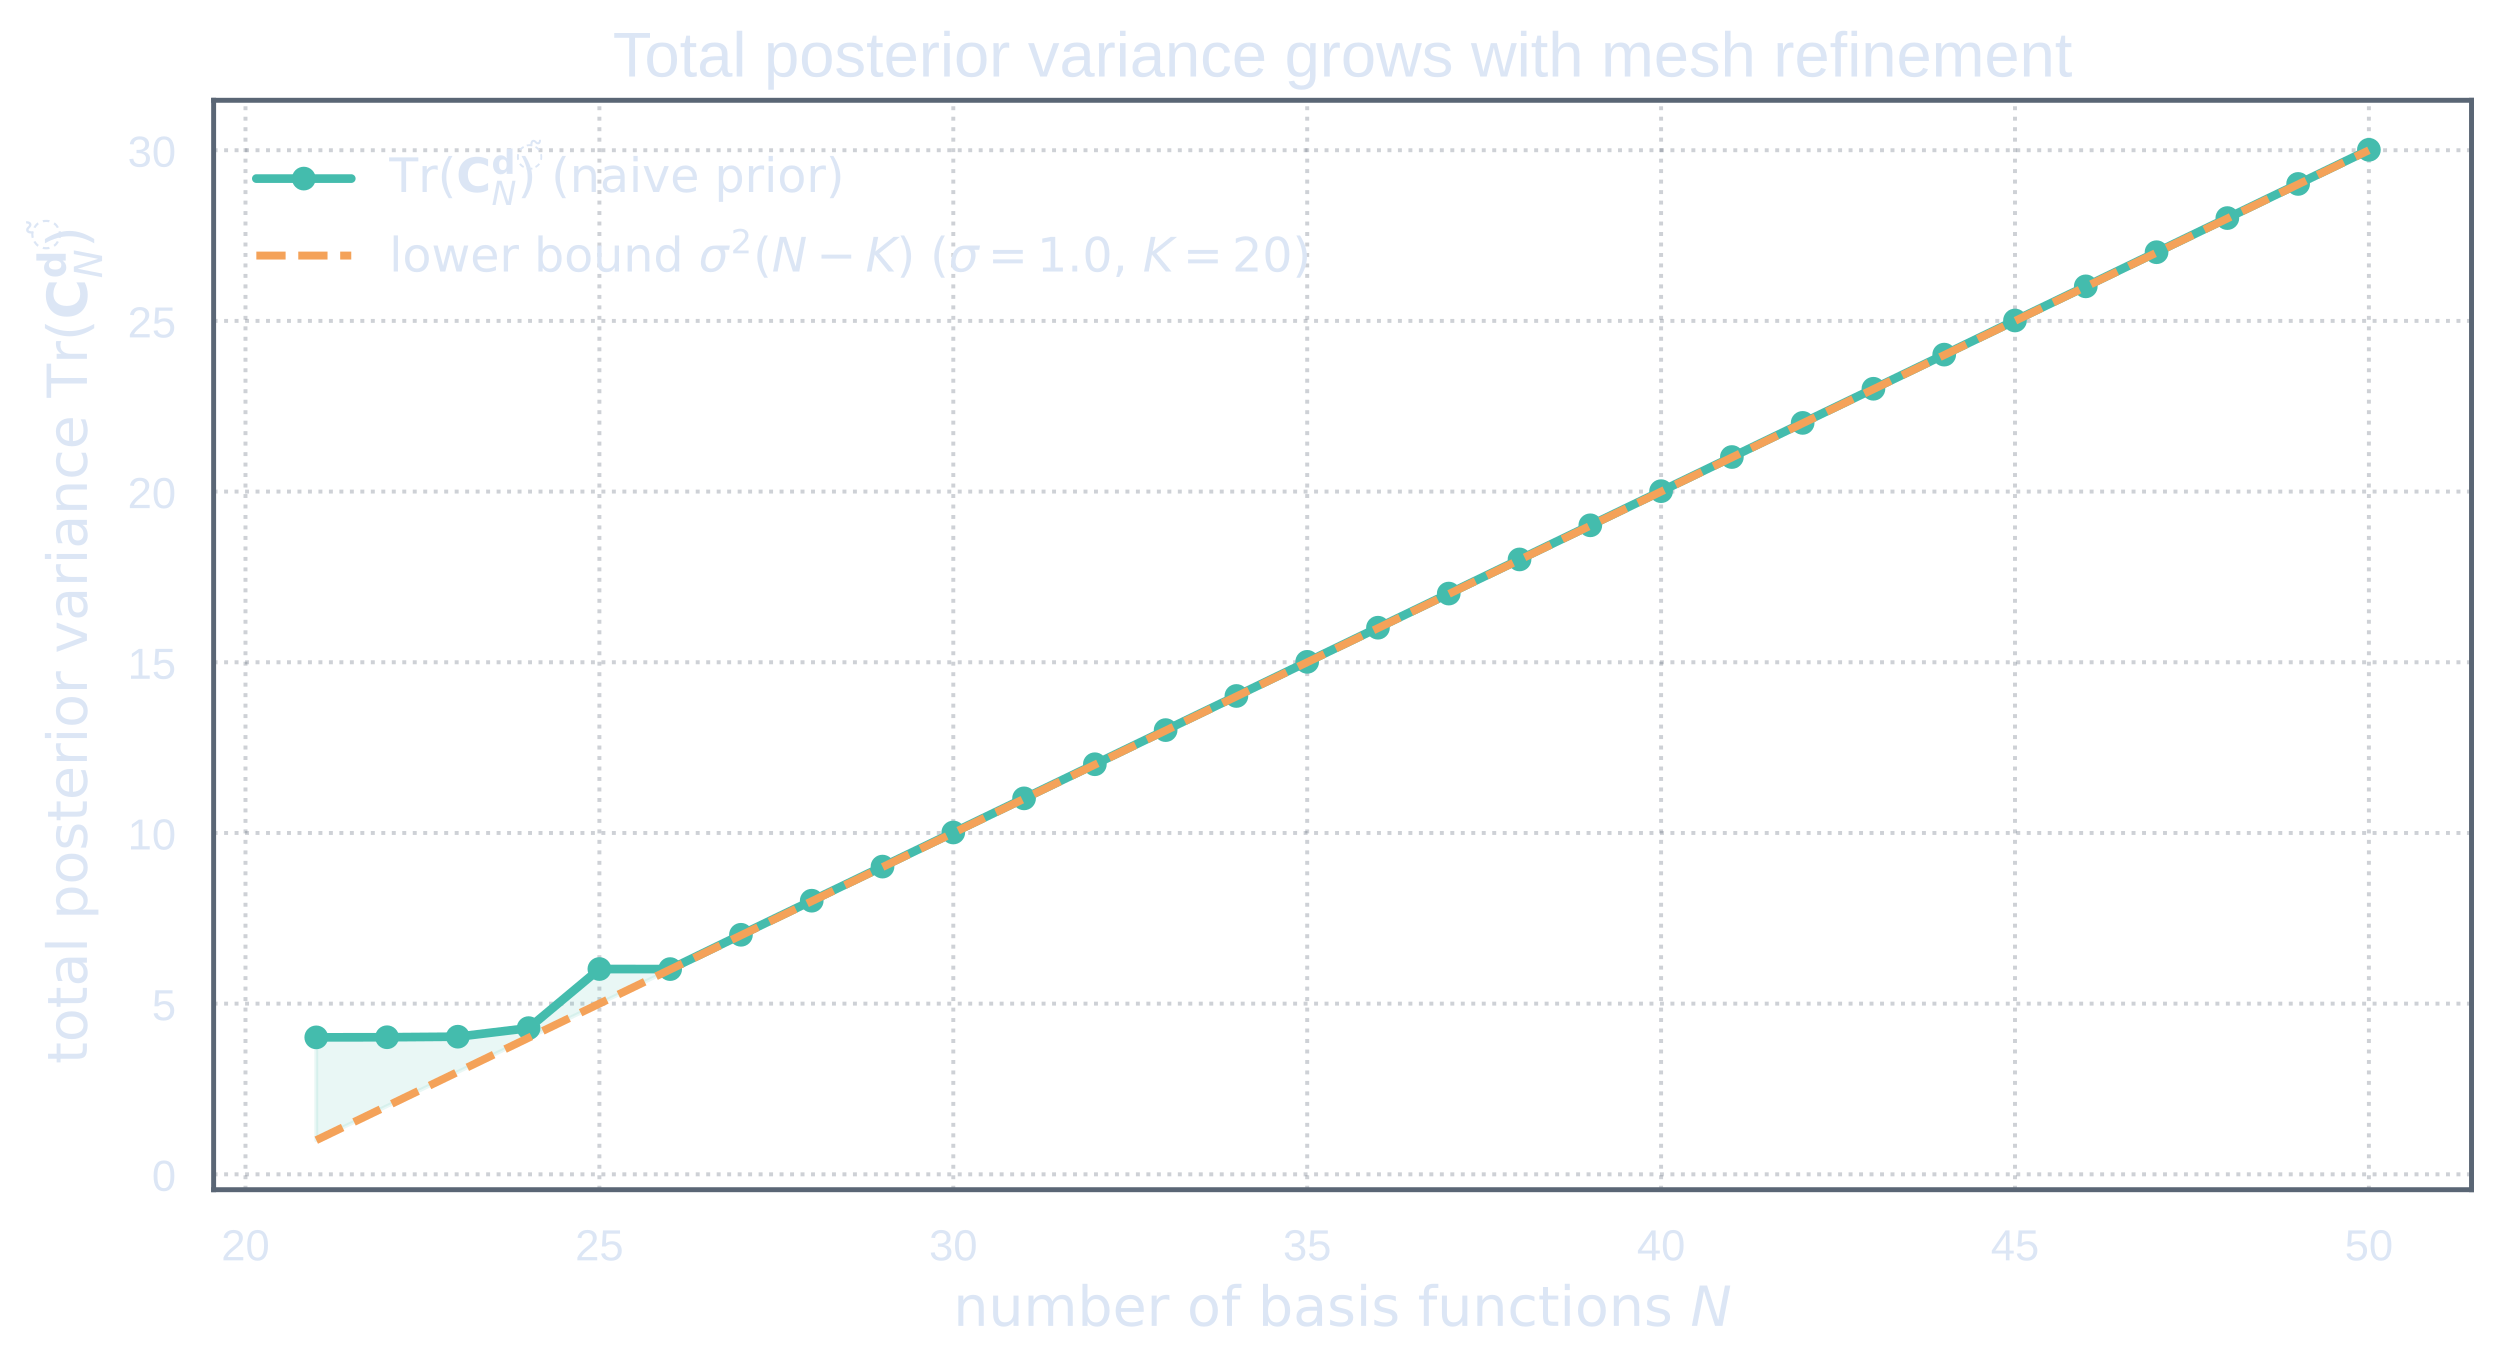
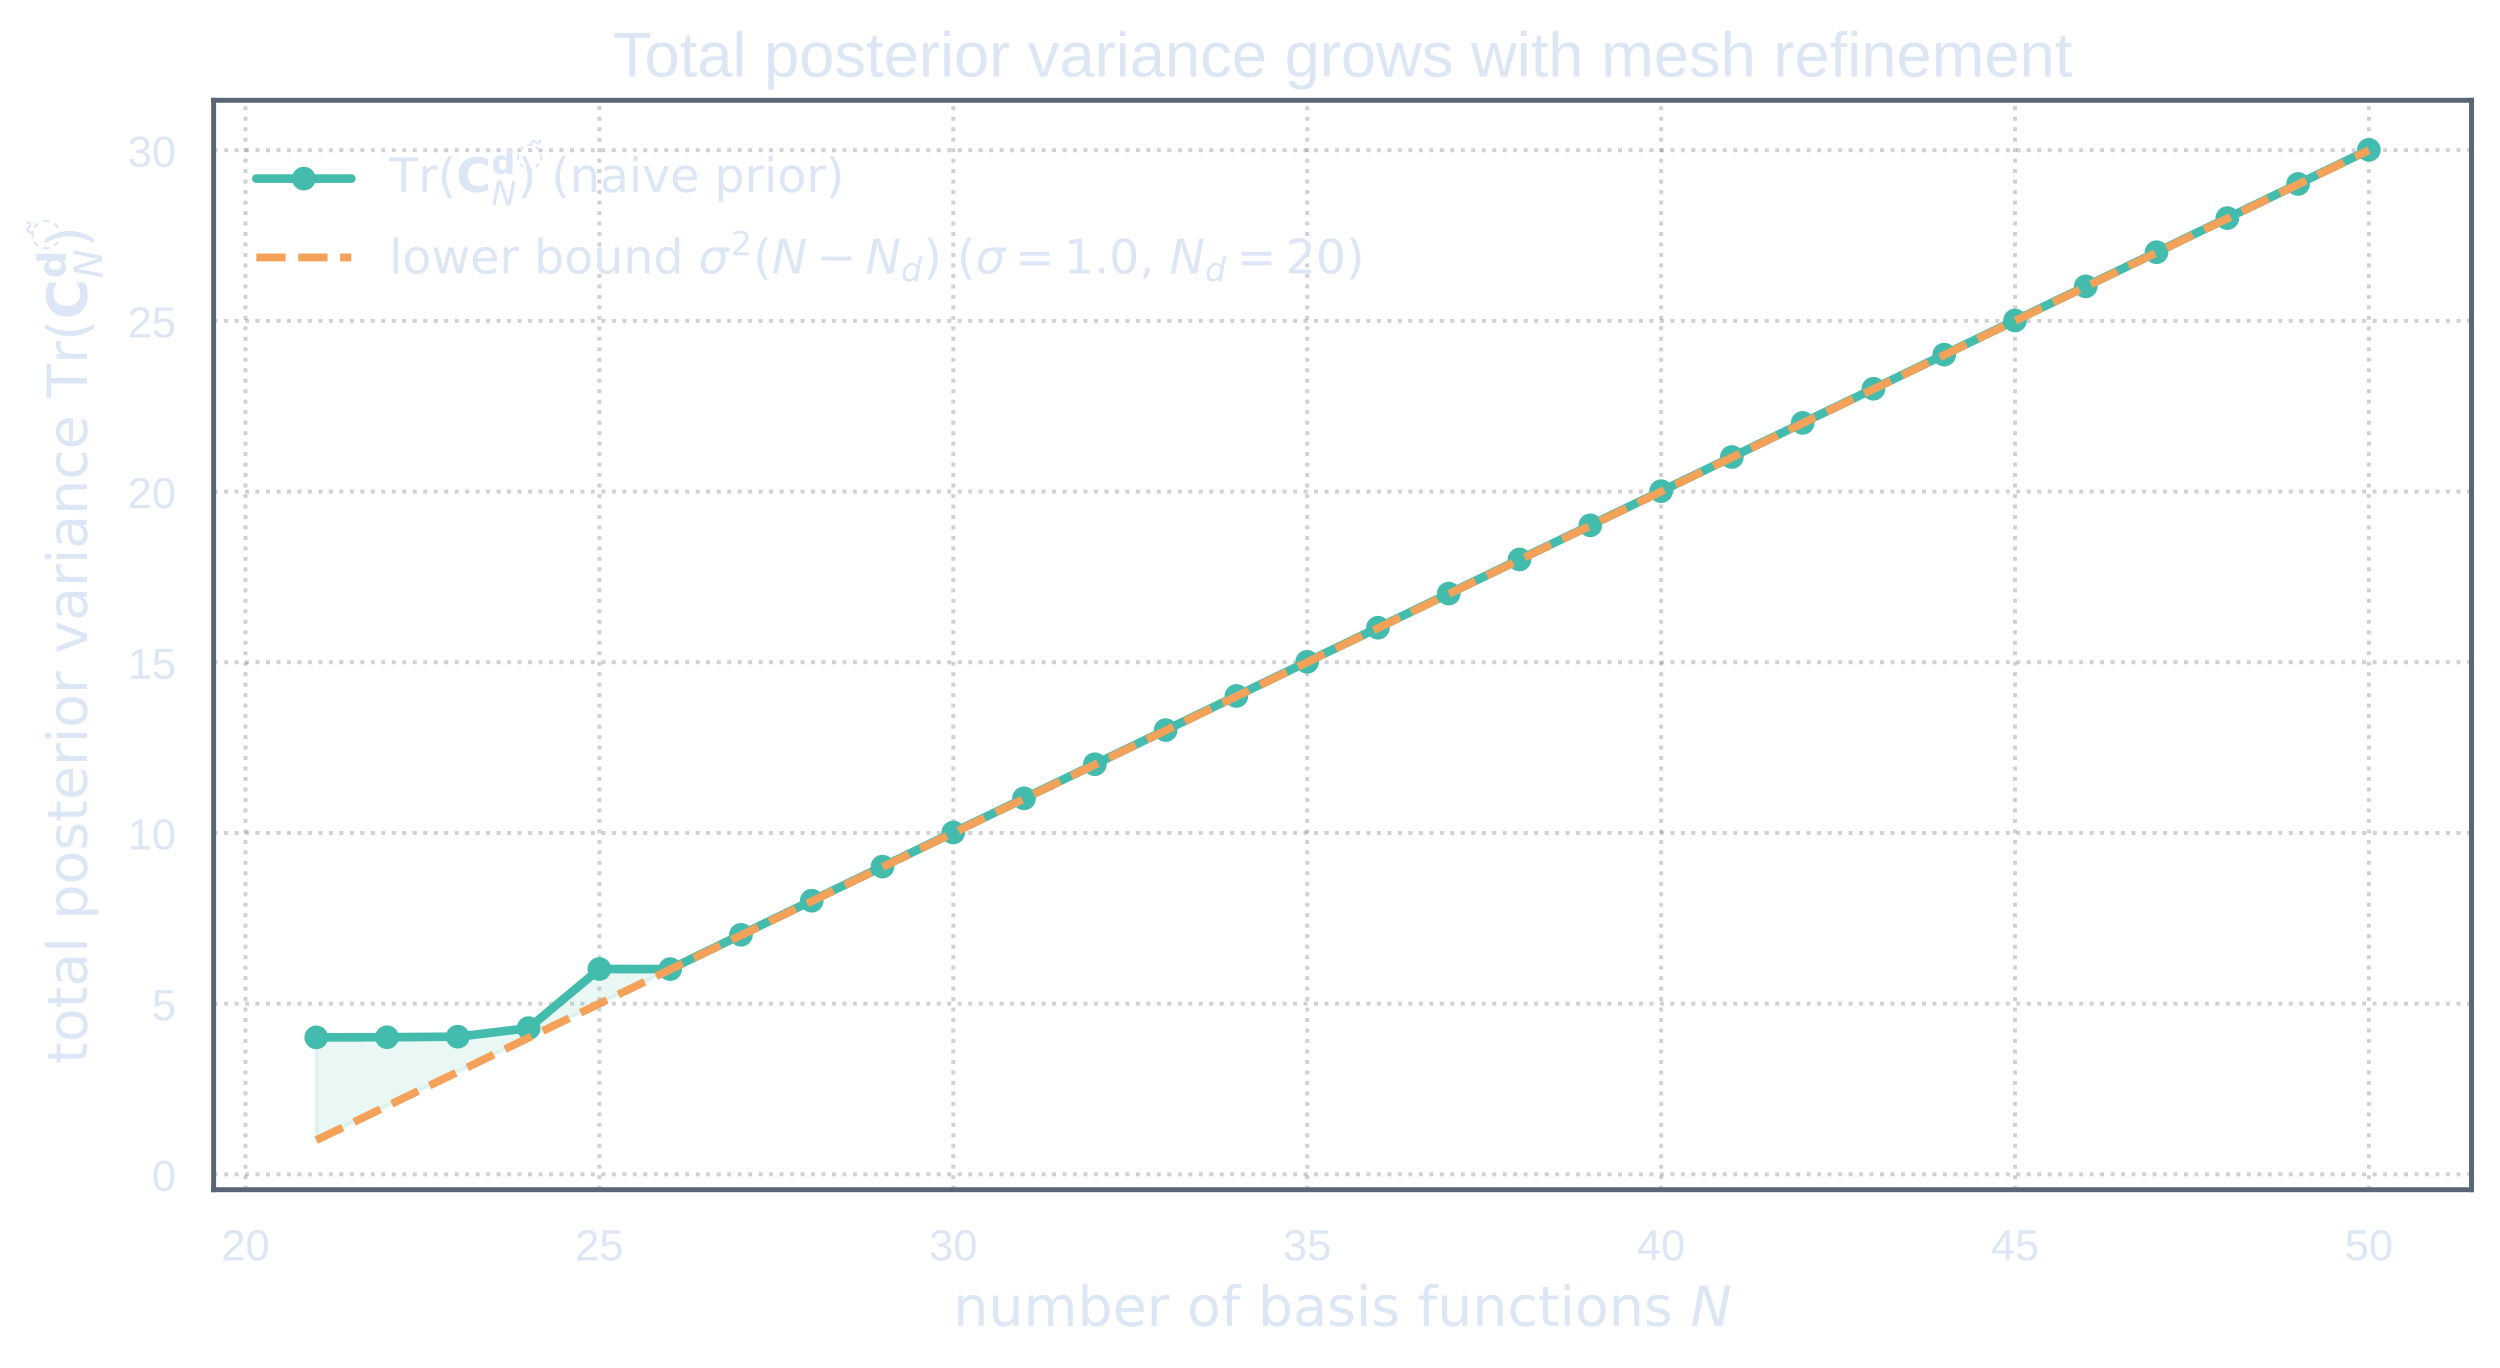
<svg xmlns="http://www.w3.org/2000/svg" xmlns:xlink="http://www.w3.org/1999/xlink" width="632.126pt" height="345.713pt" viewBox="0 0 632.126 345.713" version="1.1">
  <defs>
    <style type="text/css">*{stroke-linejoin: round; stroke-linecap: butt}</style>
  </defs>
  <g id="figure_1">
    <g id="patch_1">
      <path d="M 0 345.713  L 632.126 345.713  L 632.126 0  L 0 0  L 0 345.713  z " style="fill: none" />
    </g>
    <g id="axes_1">
      <g id="patch_2">
        <path d="M 54.017 300.817  L 624.926 300.817  L 624.926 25.358  L 54.017 25.358  L 54.017 300.817  z " style="fill: none" />
      </g>
      <g id="matplotlib.axis_1">
        <g id="xtick_1">
          <g id="line2d_1">
-             <path d="M 62.071 300.817  L 62.071 25.358  " clip-path="url(#pcd9a30fc31)" style="fill: none; stroke-dasharray: 1,1.65; stroke-dashoffset: 0; stroke: #5a6675; stroke-opacity: 0.3" />
+             <path d="M 62.071 300.817  L 62.071 25.358  " clip-path="url(#pcea0a8ada1)" style="fill: none; stroke-dasharray: 1,1.65; stroke-dashoffset: 0; stroke: #5a6675; stroke-opacity: 0.3" />
          </g>
          <g id="text_1">
            <text style="font-size: 11px; font-family: 'Arial', 'DejaVu Sans', 'Liberation Sans', 'Bitstream Vera Sans', sans-serif; text-anchor: middle; fill: #dce6f5" x="62.071" y="318.676" transform="rotate(-0 62.07107 318.6758)">20</text>
          </g>
        </g>
        <g id="xtick_2">
          <g id="line2d_2">
-             <path d="M 151.555 300.817  L 151.555 25.358  " clip-path="url(#pcd9a30fc31)" style="fill: none; stroke-dasharray: 1,1.65; stroke-dashoffset: 0; stroke: #5a6675; stroke-opacity: 0.3" />
+             <path d="M 151.555 300.817  L 151.555 25.358  " clip-path="url(#pcea0a8ada1)" style="fill: none; stroke-dasharray: 1,1.65; stroke-dashoffset: 0; stroke: #5a6675; stroke-opacity: 0.3" />
          </g>
          <g id="text_2">
            <text style="font-size: 11px; font-family: 'Arial', 'DejaVu Sans', 'Liberation Sans', 'Bitstream Vera Sans', sans-serif; text-anchor: middle; fill: #dce6f5" x="151.555" y="318.676" transform="rotate(-0 151.5552 318.6758)">25</text>
          </g>
        </g>
        <g id="xtick_3">
          <g id="line2d_3">
-             <path d="M 241.039 300.817  L 241.039 25.358  " clip-path="url(#pcd9a30fc31)" style="fill: none; stroke-dasharray: 1,1.65; stroke-dashoffset: 0; stroke: #5a6675; stroke-opacity: 0.3" />
+             <path d="M 241.039 300.817  L 241.039 25.358  " clip-path="url(#pcea0a8ada1)" style="fill: none; stroke-dasharray: 1,1.65; stroke-dashoffset: 0; stroke: #5a6675; stroke-opacity: 0.3" />
          </g>
          <g id="text_3">
            <text style="font-size: 11px; font-family: 'Arial', 'DejaVu Sans', 'Liberation Sans', 'Bitstream Vera Sans', sans-serif; text-anchor: middle; fill: #dce6f5" x="241.039" y="318.676" transform="rotate(-0 241.0393 318.6758)">30</text>
          </g>
        </g>
        <g id="xtick_4">
          <g id="line2d_4">
-             <path d="M 330.523 300.817  L 330.523 25.358  " clip-path="url(#pcd9a30fc31)" style="fill: none; stroke-dasharray: 1,1.65; stroke-dashoffset: 0; stroke: #5a6675; stroke-opacity: 0.3" />
+             <path d="M 330.523 300.817  L 330.523 25.358  " clip-path="url(#pcea0a8ada1)" style="fill: none; stroke-dasharray: 1,1.65; stroke-dashoffset: 0; stroke: #5a6675; stroke-opacity: 0.3" />
          </g>
          <g id="text_4">
            <text style="font-size: 11px; font-family: 'Arial', 'DejaVu Sans', 'Liberation Sans', 'Bitstream Vera Sans', sans-serif; text-anchor: middle; fill: #dce6f5" x="330.523" y="318.676" transform="rotate(-0 330.5235 318.6758)">35</text>
          </g>
        </g>
        <g id="xtick_5">
          <g id="line2d_5">
-             <path d="M 420.008 300.817  L 420.008 25.358  " clip-path="url(#pcd9a30fc31)" style="fill: none; stroke-dasharray: 1,1.65; stroke-dashoffset: 0; stroke: #5a6675; stroke-opacity: 0.3" />
+             <path d="M 420.008 300.817  L 420.008 25.358  " clip-path="url(#pcea0a8ada1)" style="fill: none; stroke-dasharray: 1,1.65; stroke-dashoffset: 0; stroke: #5a6675; stroke-opacity: 0.3" />
          </g>
          <g id="text_5">
            <text style="font-size: 11px; font-family: 'Arial', 'DejaVu Sans', 'Liberation Sans', 'Bitstream Vera Sans', sans-serif; text-anchor: middle; fill: #dce6f5" x="420.008" y="318.676" transform="rotate(-0 420.0076 318.6758)">40</text>
          </g>
        </g>
        <g id="xtick_6">
          <g id="line2d_6">
-             <path d="M 509.492 300.817  L 509.492 25.358  " clip-path="url(#pcd9a30fc31)" style="fill: none; stroke-dasharray: 1,1.65; stroke-dashoffset: 0; stroke: #5a6675; stroke-opacity: 0.3" />
+             <path d="M 509.492 300.817  L 509.492 25.358  " clip-path="url(#pcea0a8ada1)" style="fill: none; stroke-dasharray: 1,1.65; stroke-dashoffset: 0; stroke: #5a6675; stroke-opacity: 0.3" />
          </g>
          <g id="text_6">
            <text style="font-size: 11px; font-family: 'Arial', 'DejaVu Sans', 'Liberation Sans', 'Bitstream Vera Sans', sans-serif; text-anchor: middle; fill: #dce6f5" x="509.492" y="318.676" transform="rotate(-0 509.4917 318.6758)">45</text>
          </g>
        </g>
        <g id="xtick_7">
          <g id="line2d_7">
-             <path d="M 598.976 300.817  L 598.976 25.358  " clip-path="url(#pcd9a30fc31)" style="fill: none; stroke-dasharray: 1,1.65; stroke-dashoffset: 0; stroke: #5a6675; stroke-opacity: 0.3" />
+             <path d="M 598.976 300.817  L 598.976 25.358  " clip-path="url(#pcea0a8ada1)" style="fill: none; stroke-dasharray: 1,1.65; stroke-dashoffset: 0; stroke: #5a6675; stroke-opacity: 0.3" />
          </g>
          <g id="text_7">
            <text style="font-size: 11px; font-family: 'Arial', 'DejaVu Sans', 'Liberation Sans', 'Bitstream Vera Sans', sans-serif; text-anchor: middle; fill: #dce6f5" x="598.976" y="318.676" transform="rotate(-0 598.9759 318.6758)">50</text>
          </g>
        </g>
        <g id="text_8">
          <g style="fill: #dce6f5" transform="translate(241.0519 335.6012)">
            <text>
              <tspan x="0" y="-0.359" style="font-size: 14px; font-family: 'DejaVu Sans'; fill: #dce6f5">n</tspan>
              <tspan x="8.873" y="-0.359" style="font-size: 14px; font-family: 'DejaVu Sans'; fill: #dce6f5">u</tspan>
              <tspan x="17.746" y="-0.359" style="font-size: 14px; font-family: 'DejaVu Sans'; fill: #dce6f5">m</tspan>
              <tspan x="31.384" y="-0.359" style="font-size: 14px; font-family: 'DejaVu Sans'; fill: #dce6f5">b</tspan>
              <tspan x="40.271" y="-0.359" style="font-size: 14px; font-family: 'DejaVu Sans'; fill: #dce6f5">e</tspan>
              <tspan x="48.884" y="-0.359" style="font-size: 14px; font-family: 'DejaVu Sans'; fill: #dce6f5">r</tspan>
              <tspan x="54.64" y="-0.359" style="font-size: 14px; font-family: 'DejaVu Sans'; fill: #dce6f5"> </tspan>
              <tspan x="59.09" y="-0.359" style="font-size: 14px; font-family: 'DejaVu Sans'; fill: #dce6f5">o</tspan>
              <tspan x="67.655" y="-0.359" style="font-size: 14px; font-family: 'DejaVu Sans'; fill: #dce6f5">f</tspan>
              <tspan x="72.584" y="-0.359" style="font-size: 14px; font-family: 'DejaVu Sans'; fill: #dce6f5"> </tspan>
              <tspan x="77.034" y="-0.359" style="font-size: 14px; font-family: 'DejaVu Sans'; fill: #dce6f5">b</tspan>
              <tspan x="85.921" y="-0.359" style="font-size: 14px; font-family: 'DejaVu Sans'; fill: #dce6f5">a</tspan>
              <tspan x="94.5" y="-0.359" style="font-size: 14px; font-family: 'DejaVu Sans'; fill: #dce6f5">s</tspan>
              <tspan x="101.794" y="-0.359" style="font-size: 14px; font-family: 'DejaVu Sans'; fill: #dce6f5">i</tspan>
              <tspan x="105.684" y="-0.359" style="font-size: 14px; font-family: 'DejaVu Sans'; fill: #dce6f5">s</tspan>
              <tspan x="112.978" y="-0.359" style="font-size: 14px; font-family: 'DejaVu Sans'; fill: #dce6f5"> </tspan>
              <tspan x="117.428" y="-0.359" style="font-size: 14px; font-family: 'DejaVu Sans'; fill: #dce6f5">f</tspan>
              <tspan x="122.356" y="-0.359" style="font-size: 14px; font-family: 'DejaVu Sans'; fill: #dce6f5">u</tspan>
              <tspan x="131.229" y="-0.359" style="font-size: 14px; font-family: 'DejaVu Sans'; fill: #dce6f5">n</tspan>
              <tspan x="140.103" y="-0.359" style="font-size: 14px; font-family: 'DejaVu Sans'; fill: #dce6f5">c</tspan>
              <tspan x="147.8" y="-0.359" style="font-size: 14px; font-family: 'DejaVu Sans'; fill: #dce6f5">t</tspan>
              <tspan x="153.289" y="-0.359" style="font-size: 14px; font-family: 'DejaVu Sans'; fill: #dce6f5">i</tspan>
              <tspan x="157.179" y="-0.359" style="font-size: 14px; font-family: 'DejaVu Sans'; fill: #dce6f5">o</tspan>
              <tspan x="165.744" y="-0.359" style="font-size: 14px; font-family: 'DejaVu Sans'; fill: #dce6f5">n</tspan>
              <tspan x="174.617" y="-0.359" style="font-size: 14px; font-family: 'DejaVu Sans'; fill: #dce6f5">s</tspan>
              <tspan x="181.911" y="-0.359" style="font-size: 14px; font-family: 'DejaVu Sans'; fill: #dce6f5"> </tspan>
              <tspan x="186.361" y="-0.359" style="font-style: oblique; font-size: 14px; font-family: 'DejaVu Sans'; fill: #dce6f5">N</tspan>
            </text>
          </g>
        </g>
      </g>
      <g id="matplotlib.axis_2">
        <g id="ytick_1">
          <g id="line2d_8">
-             <path d="M 54.017 296.928  L 624.926 296.928  " clip-path="url(#pcd9a30fc31)" style="fill: none; stroke-dasharray: 1,1.65; stroke-dashoffset: 0; stroke: #5a6675; stroke-opacity: 0.3" />
+             <path d="M 54.017 296.928  L 624.926 296.928  " clip-path="url(#pcea0a8ada1)" style="fill: none; stroke-dasharray: 1,1.65; stroke-dashoffset: 0; stroke: #5a6675; stroke-opacity: 0.3" />
          </g>
          <g id="text_9">
            <text style="font-size: 11px; font-family: 'Arial', 'DejaVu Sans', 'Liberation Sans', 'Bitstream Vera Sans', sans-serif; text-anchor: end; fill: #dce6f5" x="44.517" y="301.107" transform="rotate(-0 44.5175 301.1073)">0</text>
          </g>
        </g>
        <g id="ytick_2">
          <g id="line2d_9">
-             <path d="M 54.017 253.77  L 624.926 253.77  " clip-path="url(#pcd9a30fc31)" style="fill: none; stroke-dasharray: 1,1.65; stroke-dashoffset: 0; stroke: #5a6675; stroke-opacity: 0.3" />
+             <path d="M 54.017 253.77  L 624.926 253.77  " clip-path="url(#pcea0a8ada1)" style="fill: none; stroke-dasharray: 1,1.65; stroke-dashoffset: 0; stroke: #5a6675; stroke-opacity: 0.3" />
          </g>
          <g id="text_10">
            <text style="font-size: 11px; font-family: 'Arial', 'DejaVu Sans', 'Liberation Sans', 'Bitstream Vera Sans', sans-serif; text-anchor: end; fill: #dce6f5" x="44.517" y="257.95" transform="rotate(-0 44.5175 257.9496)">5</text>
          </g>
        </g>
        <g id="ytick_3">
          <g id="line2d_10">
-             <path d="M 54.017 210.613  L 624.926 210.613  " clip-path="url(#pcd9a30fc31)" style="fill: none; stroke-dasharray: 1,1.65; stroke-dashoffset: 0; stroke: #5a6675; stroke-opacity: 0.3" />
+             <path d="M 54.017 210.613  L 624.926 210.613  " clip-path="url(#pcea0a8ada1)" style="fill: none; stroke-dasharray: 1,1.65; stroke-dashoffset: 0; stroke: #5a6675; stroke-opacity: 0.3" />
          </g>
          <g id="text_11">
            <text style="font-size: 11px; font-family: 'Arial', 'DejaVu Sans', 'Liberation Sans', 'Bitstream Vera Sans', sans-serif; text-anchor: end; fill: #dce6f5" x="44.517" y="214.792" transform="rotate(-0 44.5175 214.7918)">10</text>
          </g>
        </g>
        <g id="ytick_4">
          <g id="line2d_11">
-             <path d="M 54.017 167.455  L 624.926 167.455  " clip-path="url(#pcd9a30fc31)" style="fill: none; stroke-dasharray: 1,1.65; stroke-dashoffset: 0; stroke: #5a6675; stroke-opacity: 0.3" />
+             <path d="M 54.017 167.455  L 624.926 167.455  " clip-path="url(#pcea0a8ada1)" style="fill: none; stroke-dasharray: 1,1.65; stroke-dashoffset: 0; stroke: #5a6675; stroke-opacity: 0.3" />
          </g>
          <g id="text_12">
            <text style="font-size: 11px; font-family: 'Arial', 'DejaVu Sans', 'Liberation Sans', 'Bitstream Vera Sans', sans-serif; text-anchor: end; fill: #dce6f5" x="44.517" y="171.634" transform="rotate(-0 44.5175 171.6341)">15</text>
          </g>
        </g>
        <g id="ytick_5">
          <g id="line2d_12">
-             <path d="M 54.017 124.297  L 624.926 124.297  " clip-path="url(#pcd9a30fc31)" style="fill: none; stroke-dasharray: 1,1.65; stroke-dashoffset: 0; stroke: #5a6675; stroke-opacity: 0.3" />
+             <path d="M 54.017 124.297  L 624.926 124.297  " clip-path="url(#pcea0a8ada1)" style="fill: none; stroke-dasharray: 1,1.65; stroke-dashoffset: 0; stroke: #5a6675; stroke-opacity: 0.3" />
          </g>
          <g id="text_13">
            <text style="font-size: 11px; font-family: 'Arial', 'DejaVu Sans', 'Liberation Sans', 'Bitstream Vera Sans', sans-serif; text-anchor: end; fill: #dce6f5" x="44.517" y="128.476" transform="rotate(-0 44.5175 128.4764)">20</text>
          </g>
        </g>
        <g id="ytick_6">
          <g id="line2d_13">
-             <path d="M 54.017 81.14  L 624.926 81.14  " clip-path="url(#pcd9a30fc31)" style="fill: none; stroke-dasharray: 1,1.65; stroke-dashoffset: 0; stroke: #5a6675; stroke-opacity: 0.3" />
+             <path d="M 54.017 81.14  L 624.926 81.14  " clip-path="url(#pcea0a8ada1)" style="fill: none; stroke-dasharray: 1,1.65; stroke-dashoffset: 0; stroke: #5a6675; stroke-opacity: 0.3" />
          </g>
          <g id="text_14">
            <text style="font-size: 11px; font-family: 'Arial', 'DejaVu Sans', 'Liberation Sans', 'Bitstream Vera Sans', sans-serif; text-anchor: end; fill: #dce6f5" x="44.517" y="85.319" transform="rotate(-0 44.5175 85.3187)">25</text>
          </g>
        </g>
        <g id="ytick_7">
          <g id="line2d_14">
-             <path d="M 54.017 37.982  L 624.926 37.982  " clip-path="url(#pcd9a30fc31)" style="fill: none; stroke-dasharray: 1,1.65; stroke-dashoffset: 0; stroke: #5a6675; stroke-opacity: 0.3" />
+             <path d="M 54.017 37.982  L 624.926 37.982  " clip-path="url(#pcea0a8ada1)" style="fill: none; stroke-dasharray: 1,1.65; stroke-dashoffset: 0; stroke: #5a6675; stroke-opacity: 0.3" />
          </g>
          <g id="text_15">
            <text style="font-size: 11px; font-family: 'Arial', 'DejaVu Sans', 'Liberation Sans', 'Bitstream Vera Sans', sans-serif; text-anchor: end; fill: #dce6f5" x="44.517" y="42.161" transform="rotate(-0 44.5175 42.16098)">30</text>
          </g>
        </g>
        <g id="text_16">
          <g style="fill: #dce6f5" transform="translate(22.6 268.9975) rotate(-90)">
            <text>
              <tspan x="0" y="-0.622" style="font-size: 14px; font-family: 'DejaVu Sans'; fill: #dce6f5">t</tspan>
              <tspan x="5.489" y="-0.622" style="font-size: 14px; font-family: 'DejaVu Sans'; fill: #dce6f5">o</tspan>
              <tspan x="14.055" y="-0.622" style="font-size: 14px; font-family: 'DejaVu Sans'; fill: #dce6f5">t</tspan>
              <tspan x="19.544" y="-0.622" style="font-size: 14px; font-family: 'DejaVu Sans'; fill: #dce6f5">a</tspan>
              <tspan x="28.123" y="-0.622" style="font-size: 14px; font-family: 'DejaVu Sans'; fill: #dce6f5">l</tspan>
              <tspan x="32.013" y="-0.622" style="font-size: 14px; font-family: 'DejaVu Sans'; fill: #dce6f5"> </tspan>
              <tspan x="36.463" y="-0.622" style="font-size: 14px; font-family: 'DejaVu Sans'; fill: #dce6f5">p</tspan>
              <tspan x="45.35" y="-0.622" style="font-size: 14px; font-family: 'DejaVu Sans'; fill: #dce6f5">o</tspan>
              <tspan x="53.915" y="-0.622" style="font-size: 14px; font-family: 'DejaVu Sans'; fill: #dce6f5">s</tspan>
              <tspan x="61.209" y="-0.622" style="font-size: 14px; font-family: 'DejaVu Sans'; fill: #dce6f5">t</tspan>
              <tspan x="66.698" y="-0.622" style="font-size: 14px; font-family: 'DejaVu Sans'; fill: #dce6f5">e</tspan>
              <tspan x="75.312" y="-0.622" style="font-size: 14px; font-family: 'DejaVu Sans'; fill: #dce6f5">r</tspan>
              <tspan x="81.067" y="-0.622" style="font-size: 14px; font-family: 'DejaVu Sans'; fill: #dce6f5">i</tspan>
              <tspan x="84.957" y="-0.622" style="font-size: 14px; font-family: 'DejaVu Sans'; fill: #dce6f5">o</tspan>
              <tspan x="93.522" y="-0.622" style="font-size: 14px; font-family: 'DejaVu Sans'; fill: #dce6f5">r</tspan>
              <tspan x="99.278" y="-0.622" style="font-size: 14px; font-family: 'DejaVu Sans'; fill: #dce6f5"> </tspan>
              <tspan x="103.729" y="-0.622" style="font-size: 14px; font-family: 'DejaVu Sans'; fill: #dce6f5">v</tspan>
              <tspan x="112.014" y="-0.622" style="font-size: 14px; font-family: 'DejaVu Sans'; fill: #dce6f5">a</tspan>
              <tspan x="120.593" y="-0.622" style="font-size: 14px; font-family: 'DejaVu Sans'; fill: #dce6f5">r</tspan>
              <tspan x="126.349" y="-0.622" style="font-size: 14px; font-family: 'DejaVu Sans'; fill: #dce6f5">i</tspan>
              <tspan x="130.238" y="-0.622" style="font-size: 14px; font-family: 'DejaVu Sans'; fill: #dce6f5">a</tspan>
              <tspan x="138.817" y="-0.622" style="font-size: 14px; font-family: 'DejaVu Sans'; fill: #dce6f5">n</tspan>
              <tspan x="147.69" y="-0.622" style="font-size: 14px; font-family: 'DejaVu Sans'; fill: #dce6f5">c</tspan>
              <tspan x="155.388" y="-0.622" style="font-size: 14px; font-family: 'DejaVu Sans'; fill: #dce6f5">e</tspan>
              <tspan x="164.001" y="-0.622" style="font-size: 14px; font-family: 'DejaVu Sans'; fill: #dce6f5"> </tspan>
              <tspan x="168.451" y="-0.622" style="font-size: 14px; font-family: 'DejaVu Sans'; fill: #dce6f5">T</tspan>
              <tspan x="177.003" y="-0.622" style="font-size: 14px; font-family: 'DejaVu Sans'; fill: #dce6f5">r</tspan>
              <tspan x="182.759" y="-0.622" style="font-size: 14px; font-family: 'DejaVu Sans'; fill: #dce6f5">(</tspan>
              <tspan x="206.343" y="-0.622" style="font-size: 14px; font-family: 'DejaVu Sans'; fill: #dce6f5">)</tspan>
              <tspan x="188.221" y="-0.622" style="font-weight: 700; font-size: 14px; font-family: 'DejaVu Sans'; fill: #dce6f5">C</tspan>
              <tspan x="205.414" y="-8.389" style="font-size: 9.8px; font-family: 'DejaVu Sans'; fill: #dce6f5">̃</tspan>
              <tspan x="198.629" y="-5.981" style="font-weight: 700; font-size: 9.8px; font-family: 'DejaVu Sans'; fill: #dce6f5">d</tspan>
              <tspan x="198.629" y="3.206" style="font-style: oblique; font-size: 9.8px; font-family: 'DejaVu Sans'; fill: #dce6f5">N</tspan>
            </text>
          </g>
        </g>
      </g>
      <g id="FillBetweenPolyCollection_1">
        <defs>
-           <path id="m883e18ec0a" d="M 79.968 -83.413  L 79.968 -57.416  L 97.865 -66.048  L 115.762 -74.679  L 133.658 -83.311  L 151.555 -91.942  L 169.452 -100.574  L 187.349 -109.205  L 205.246 -117.837  L 223.143 -126.469  L 241.039 -135.1  L 258.936 -143.732  L 276.833 -152.363  L 294.73 -160.995  L 312.627 -169.626  L 330.523 -178.258  L 348.42 -186.889  L 366.317 -195.521  L 384.214 -204.152  L 402.111 -212.784  L 420.008 -221.416  L 437.904 -230.047  L 455.801 -238.679  L 473.698 -247.31  L 491.595 -255.942  L 509.492 -264.573  L 527.389 -273.205  L 545.285 -281.836  L 563.182 -290.468  L 581.079 -299.099  L 598.976 -307.731  L 598.976 -307.834  L 598.976 -307.834  L 581.079 -299.203  L 563.182 -290.572  L 545.285 -281.94  L 527.389 -273.309  L 509.492 -264.678  L 491.595 -256.047  L 473.698 -247.415  L 455.801 -238.784  L 437.904 -230.152  L 420.008 -221.521  L 402.111 -212.89  L 384.214 -204.259  L 366.317 -195.628  L 348.42 -186.997  L 330.523 -178.366  L 312.627 -169.736  L 294.73 -161.105  L 276.833 -152.475  L 258.936 -143.846  L 241.039 -135.218  L 223.143 -126.592  L 205.246 -117.97  L 187.349 -109.354  L 169.452 -100.679  L 151.555 -100.697  L 133.658 -85.751  L 115.762 -83.585  L 97.865 -83.447  L 79.968 -83.413  z " style="stroke: #44bcad; stroke-opacity: 0.12" />
+           <path id="m62b578a876" d="M 79.968 -83.413  L 79.968 -57.416  L 97.865 -66.048  L 115.762 -74.679  L 133.658 -83.311  L 151.555 -91.942  L 169.452 -100.574  L 187.349 -109.205  L 205.246 -117.837  L 223.143 -126.469  L 241.039 -135.1  L 258.936 -143.732  L 276.833 -152.363  L 294.73 -160.995  L 312.627 -169.626  L 330.523 -178.258  L 348.42 -186.889  L 366.317 -195.521  L 384.214 -204.152  L 402.111 -212.784  L 420.008 -221.416  L 437.904 -230.047  L 455.801 -238.679  L 473.698 -247.31  L 491.595 -255.942  L 509.492 -264.573  L 527.389 -273.205  L 545.285 -281.836  L 563.182 -290.468  L 581.079 -299.099  L 598.976 -307.731  L 598.976 -307.834  L 598.976 -307.834  L 581.079 -299.203  L 563.182 -290.572  L 545.285 -281.94  L 527.389 -273.309  L 509.492 -264.678  L 491.595 -256.047  L 473.698 -247.415  L 455.801 -238.784  L 437.904 -230.152  L 420.008 -221.521  L 402.111 -212.89  L 384.214 -204.259  L 366.317 -195.628  L 348.42 -186.997  L 330.523 -178.366  L 312.627 -169.736  L 294.73 -161.105  L 276.833 -152.475  L 258.936 -143.846  L 241.039 -135.218  L 223.143 -126.592  L 205.246 -117.97  L 187.349 -109.354  L 169.452 -100.679  L 151.555 -100.697  L 133.658 -85.751  L 115.762 -83.585  L 97.865 -83.447  L 79.968 -83.413  z " style="stroke: #44bcad; stroke-opacity: 0.12" />
        </defs>
-         <g clip-path="url(#pcd9a30fc31)">
-           <use xlink:href="#m883e18ec0a" x="0" y="345.713" style="fill: #44bcad; fill-opacity: 0.12; stroke: #44bcad; stroke-opacity: 0.12" />
+         <g clip-path="url(#pcea0a8ada1)">
+           <use xlink:href="#m62b578a876" x="0" y="345.713" style="fill: #44bcad; fill-opacity: 0.12; stroke: #44bcad; stroke-opacity: 0.12" />
        </g>
      </g>
      <g id="line2d_15">
-         <path d="M 79.968 262.299  L 97.865 262.266  L 115.762 262.128  L 133.658 259.962  L 151.555 245.016  L 169.452 245.034  L 187.349 236.359  L 205.246 227.743  L 223.143 219.121  L 241.039 210.495  L 258.936 201.867  L 276.833 193.238  L 294.73 184.607  L 312.627 175.977  L 330.523 167.346  L 348.42 158.715  L 366.317 150.085  L 384.214 141.454  L 402.111 132.823  L 420.008 124.192  L 437.904 115.56  L 455.801 106.929  L 473.698 98.298  L 491.595 89.666  L 509.492 81.035  L 527.389 72.404  L 545.285 63.772  L 563.182 55.141  L 581.079 46.51  L 598.976 37.878  " clip-path="url(#pcd9a30fc31)" style="fill: none; stroke: #44bcad; stroke-width: 2.2; stroke-linecap: round" />
+         <path d="M 79.968 262.299  L 97.865 262.266  L 115.762 262.128  L 133.658 259.962  L 151.555 245.016  L 169.452 245.034  L 187.349 236.359  L 205.246 227.743  L 223.143 219.121  L 241.039 210.495  L 258.936 201.867  L 276.833 193.238  L 294.73 184.607  L 312.627 175.977  L 330.523 167.346  L 348.42 158.715  L 366.317 150.085  L 384.214 141.454  L 402.111 132.823  L 420.008 124.192  L 437.904 115.56  L 455.801 106.929  L 473.698 98.298  L 491.595 89.666  L 509.492 81.035  L 527.389 72.404  L 545.285 63.772  L 563.182 55.141  L 581.079 46.51  L 598.976 37.878  " clip-path="url(#pcea0a8ada1)" style="fill: none; stroke: #44bcad; stroke-width: 2.2; stroke-linecap: round" />
        <defs>
-           <path id="m9a885c4ce0" d="M 0 2.5  C 0.663 2.5 1.299 2.237 1.768 1.768  C 2.237 1.299 2.5 0.663 2.5 0  C 2.5 -0.663 2.237 -1.299 1.768 -1.768  C 1.299 -2.237 0.663 -2.5 0 -2.5  C -0.663 -2.5 -1.299 -2.237 -1.768 -1.768  C -2.237 -1.299 -2.5 -0.663 -2.5 0  C -2.5 0.663 -2.237 1.299 -1.768 1.768  C -1.299 2.237 -0.663 2.5 0 2.5  z " style="stroke: #44bcad" />
+           <path id="mf61cd74cd7" d="M 0 2.5  C 0.663 2.5 1.299 2.237 1.768 1.768  C 2.237 1.299 2.5 0.663 2.5 0  C 2.5 -0.663 2.237 -1.299 1.768 -1.768  C 1.299 -2.237 0.663 -2.5 0 -2.5  C -0.663 -2.5 -1.299 -2.237 -1.768 -1.768  C -2.237 -1.299 -2.5 -0.663 -2.5 0  C -2.5 0.663 -2.237 1.299 -1.768 1.768  C -1.299 2.237 -0.663 2.5 0 2.5  z " style="stroke: #44bcad" />
        </defs>
-         <g clip-path="url(#pcd9a30fc31)">
-           <use xlink:href="#m9a885c4ce0" x="79.968" y="262.299" style="fill: #44bcad; stroke: #44bcad" />
-           <use xlink:href="#m9a885c4ce0" x="97.865" y="262.266" style="fill: #44bcad; stroke: #44bcad" />
-           <use xlink:href="#m9a885c4ce0" x="115.762" y="262.128" style="fill: #44bcad; stroke: #44bcad" />
-           <use xlink:href="#m9a885c4ce0" x="133.658" y="259.962" style="fill: #44bcad; stroke: #44bcad" />
-           <use xlink:href="#m9a885c4ce0" x="151.555" y="245.016" style="fill: #44bcad; stroke: #44bcad" />
-           <use xlink:href="#m9a885c4ce0" x="169.452" y="245.034" style="fill: #44bcad; stroke: #44bcad" />
-           <use xlink:href="#m9a885c4ce0" x="187.349" y="236.359" style="fill: #44bcad; stroke: #44bcad" />
-           <use xlink:href="#m9a885c4ce0" x="205.246" y="227.743" style="fill: #44bcad; stroke: #44bcad" />
-           <use xlink:href="#m9a885c4ce0" x="223.143" y="219.121" style="fill: #44bcad; stroke: #44bcad" />
-           <use xlink:href="#m9a885c4ce0" x="241.039" y="210.495" style="fill: #44bcad; stroke: #44bcad" />
-           <use xlink:href="#m9a885c4ce0" x="258.936" y="201.867" style="fill: #44bcad; stroke: #44bcad" />
-           <use xlink:href="#m9a885c4ce0" x="276.833" y="193.238" style="fill: #44bcad; stroke: #44bcad" />
-           <use xlink:href="#m9a885c4ce0" x="294.73" y="184.607" style="fill: #44bcad; stroke: #44bcad" />
-           <use xlink:href="#m9a885c4ce0" x="312.627" y="175.977" style="fill: #44bcad; stroke: #44bcad" />
-           <use xlink:href="#m9a885c4ce0" x="330.523" y="167.346" style="fill: #44bcad; stroke: #44bcad" />
-           <use xlink:href="#m9a885c4ce0" x="348.42" y="158.715" style="fill: #44bcad; stroke: #44bcad" />
-           <use xlink:href="#m9a885c4ce0" x="366.317" y="150.085" style="fill: #44bcad; stroke: #44bcad" />
-           <use xlink:href="#m9a885c4ce0" x="384.214" y="141.454" style="fill: #44bcad; stroke: #44bcad" />
-           <use xlink:href="#m9a885c4ce0" x="402.111" y="132.823" style="fill: #44bcad; stroke: #44bcad" />
-           <use xlink:href="#m9a885c4ce0" x="420.008" y="124.192" style="fill: #44bcad; stroke: #44bcad" />
-           <use xlink:href="#m9a885c4ce0" x="437.904" y="115.56" style="fill: #44bcad; stroke: #44bcad" />
-           <use xlink:href="#m9a885c4ce0" x="455.801" y="106.929" style="fill: #44bcad; stroke: #44bcad" />
-           <use xlink:href="#m9a885c4ce0" x="473.698" y="98.298" style="fill: #44bcad; stroke: #44bcad" />
-           <use xlink:href="#m9a885c4ce0" x="491.595" y="89.666" style="fill: #44bcad; stroke: #44bcad" />
-           <use xlink:href="#m9a885c4ce0" x="509.492" y="81.035" style="fill: #44bcad; stroke: #44bcad" />
-           <use xlink:href="#m9a885c4ce0" x="527.389" y="72.404" style="fill: #44bcad; stroke: #44bcad" />
-           <use xlink:href="#m9a885c4ce0" x="545.285" y="63.772" style="fill: #44bcad; stroke: #44bcad" />
-           <use xlink:href="#m9a885c4ce0" x="563.182" y="55.141" style="fill: #44bcad; stroke: #44bcad" />
-           <use xlink:href="#m9a885c4ce0" x="581.079" y="46.51" style="fill: #44bcad; stroke: #44bcad" />
-           <use xlink:href="#m9a885c4ce0" x="598.976" y="37.878" style="fill: #44bcad; stroke: #44bcad" />
+         <g clip-path="url(#pcea0a8ada1)">
+           <use xlink:href="#mf61cd74cd7" x="79.968" y="262.299" style="fill: #44bcad; stroke: #44bcad" />
+           <use xlink:href="#mf61cd74cd7" x="97.865" y="262.266" style="fill: #44bcad; stroke: #44bcad" />
+           <use xlink:href="#mf61cd74cd7" x="115.762" y="262.128" style="fill: #44bcad; stroke: #44bcad" />
+           <use xlink:href="#mf61cd74cd7" x="133.658" y="259.962" style="fill: #44bcad; stroke: #44bcad" />
+           <use xlink:href="#mf61cd74cd7" x="151.555" y="245.016" style="fill: #44bcad; stroke: #44bcad" />
+           <use xlink:href="#mf61cd74cd7" x="169.452" y="245.034" style="fill: #44bcad; stroke: #44bcad" />
+           <use xlink:href="#mf61cd74cd7" x="187.349" y="236.359" style="fill: #44bcad; stroke: #44bcad" />
+           <use xlink:href="#mf61cd74cd7" x="205.246" y="227.743" style="fill: #44bcad; stroke: #44bcad" />
+           <use xlink:href="#mf61cd74cd7" x="223.143" y="219.121" style="fill: #44bcad; stroke: #44bcad" />
+           <use xlink:href="#mf61cd74cd7" x="241.039" y="210.495" style="fill: #44bcad; stroke: #44bcad" />
+           <use xlink:href="#mf61cd74cd7" x="258.936" y="201.867" style="fill: #44bcad; stroke: #44bcad" />
+           <use xlink:href="#mf61cd74cd7" x="276.833" y="193.238" style="fill: #44bcad; stroke: #44bcad" />
+           <use xlink:href="#mf61cd74cd7" x="294.73" y="184.607" style="fill: #44bcad; stroke: #44bcad" />
+           <use xlink:href="#mf61cd74cd7" x="312.627" y="175.977" style="fill: #44bcad; stroke: #44bcad" />
+           <use xlink:href="#mf61cd74cd7" x="330.523" y="167.346" style="fill: #44bcad; stroke: #44bcad" />
+           <use xlink:href="#mf61cd74cd7" x="348.42" y="158.715" style="fill: #44bcad; stroke: #44bcad" />
+           <use xlink:href="#mf61cd74cd7" x="366.317" y="150.085" style="fill: #44bcad; stroke: #44bcad" />
+           <use xlink:href="#mf61cd74cd7" x="384.214" y="141.454" style="fill: #44bcad; stroke: #44bcad" />
+           <use xlink:href="#mf61cd74cd7" x="402.111" y="132.823" style="fill: #44bcad; stroke: #44bcad" />
+           <use xlink:href="#mf61cd74cd7" x="420.008" y="124.192" style="fill: #44bcad; stroke: #44bcad" />
+           <use xlink:href="#mf61cd74cd7" x="437.904" y="115.56" style="fill: #44bcad; stroke: #44bcad" />
+           <use xlink:href="#mf61cd74cd7" x="455.801" y="106.929" style="fill: #44bcad; stroke: #44bcad" />
+           <use xlink:href="#mf61cd74cd7" x="473.698" y="98.298" style="fill: #44bcad; stroke: #44bcad" />
+           <use xlink:href="#mf61cd74cd7" x="491.595" y="89.666" style="fill: #44bcad; stroke: #44bcad" />
+           <use xlink:href="#mf61cd74cd7" x="509.492" y="81.035" style="fill: #44bcad; stroke: #44bcad" />
+           <use xlink:href="#mf61cd74cd7" x="527.389" y="72.404" style="fill: #44bcad; stroke: #44bcad" />
+           <use xlink:href="#mf61cd74cd7" x="545.285" y="63.772" style="fill: #44bcad; stroke: #44bcad" />
+           <use xlink:href="#mf61cd74cd7" x="563.182" y="55.141" style="fill: #44bcad; stroke: #44bcad" />
+           <use xlink:href="#mf61cd74cd7" x="581.079" y="46.51" style="fill: #44bcad; stroke: #44bcad" />
+           <use xlink:href="#mf61cd74cd7" x="598.976" y="37.878" style="fill: #44bcad; stroke: #44bcad" />
        </g>
      </g>
      <g id="line2d_16">
-         <path d="M 79.968 288.297  L 97.865 279.665  L 115.762 271.034  L 133.658 262.402  L 151.555 253.77  L 169.452 245.139  L 187.349 236.507  L 205.246 227.876  L 223.143 219.244  L 241.039 210.613  L 258.936 201.981  L 276.833 193.35  L 294.73 184.718  L 312.627 176.087  L 330.523 167.455  L 348.42 158.823  L 366.317 150.192  L 384.214 141.56  L 402.111 132.929  L 420.008 124.297  L 437.904 115.666  L 455.801 107.034  L 473.698 98.403  L 491.595 89.771  L 509.492 81.14  L 527.389 72.508  L 545.285 63.876  L 563.182 55.245  L 581.079 46.613  L 598.976 37.982  " clip-path="url(#pcd9a30fc31)" style="fill: none; stroke-dasharray: 7.4,3.2; stroke-dashoffset: 0; stroke: #f4a259; stroke-width: 2" />
+         <path d="M 79.968 288.297  L 97.865 279.665  L 115.762 271.034  L 133.658 262.402  L 151.555 253.77  L 169.452 245.139  L 187.349 236.507  L 205.246 227.876  L 223.143 219.244  L 241.039 210.613  L 258.936 201.981  L 276.833 193.35  L 294.73 184.718  L 312.627 176.087  L 330.523 167.455  L 348.42 158.823  L 366.317 150.192  L 384.214 141.56  L 402.111 132.929  L 420.008 124.297  L 437.904 115.666  L 455.801 107.034  L 473.698 98.403  L 491.595 89.771  L 509.492 81.14  L 527.389 72.508  L 545.285 63.876  L 563.182 55.245  L 581.079 46.613  L 598.976 37.982  " clip-path="url(#pcea0a8ada1)" style="fill: none; stroke-dasharray: 7.4,3.2; stroke-dashoffset: 0; stroke: #f4a259; stroke-width: 2" />
      </g>
      <g id="patch_3">
        <path d="M 54.017 300.817  L 54.017 25.358  " style="fill: none; stroke: #5a6675; stroke-width: 1.25; stroke-linejoin: miter; stroke-linecap: square" />
      </g>
      <g id="patch_4">
        <path d="M 624.926 300.817  L 624.926 25.358  " style="fill: none; stroke: #5a6675; stroke-width: 1.25; stroke-linejoin: miter; stroke-linecap: square" />
      </g>
      <g id="patch_5">
        <path d="M 54.017 300.817  L 624.926 300.817  " style="fill: none; stroke: #5a6675; stroke-width: 1.25; stroke-linejoin: miter; stroke-linecap: square" />
      </g>
      <g id="patch_6">
        <path d="M 54.017 25.358  L 624.926 25.358  " style="fill: none; stroke: #5a6675; stroke-width: 1.25; stroke-linejoin: miter; stroke-linecap: square" />
      </g>
      <g id="text_17">
        <text style="font-size: 16px; font-family: 'Arial', 'DejaVu Sans', 'Liberation Sans', 'Bitstream Vera Sans', sans-serif; text-anchor: middle; fill: #dce6f5" x="339.472" y="19.358" transform="rotate(-0 339.4719 19.3575)">Total posterior variance grows with mesh refinement</text>
      </g>
      <g id="legend_1">
        <g id="patch_7">
-           <path d="M 62.417 76.118  L 333.978 76.118  Q 336.377 76.118 336.377 73.718  L 336.377 33.758  Q 336.377 31.358 333.978 31.358  L 62.417 31.358  Q 60.017 31.358 60.017 33.758  L 60.017 73.718  Q 60.017 76.118 62.417 76.118  L 62.417 76.118  z " style="fill: none; opacity: 0" />
+           <path d="M 62.417 76.597  L 347.538 76.597  Q 349.938 76.597 349.938 74.198  L 349.938 33.758  Q 349.938 31.358 347.538 31.358  L 62.417 31.358  Q 60.017 31.358 60.017 33.758  L 60.017 74.198  Q 60.017 76.597 62.417 76.597  L 62.417 76.597  z " style="fill: none; opacity: 0" />
        </g>
        <g id="line2d_17">
          <path d="M 64.817 45.157  L 76.817 45.157  L 88.817 45.157  " style="fill: none; stroke: #44bcad; stroke-width: 2.2; stroke-linecap: round" />
          <g>
-             <use xlink:href="#m9a885c4ce0" x="76.817" y="45.157" style="fill: #44bcad; stroke: #44bcad" />
+             <use xlink:href="#mf61cd74cd7" x="76.817" y="45.157" style="fill: #44bcad; stroke: #44bcad" />
          </g>
        </g>
        <g id="text_18">
          <g style="fill: #dce6f5" transform="translate(98.4175 49.3575)">
            <text>
              <tspan x="0" y="-0.809" style="font-size: 12px; font-family: 'DejaVu Sans'; fill: #dce6f5">T</tspan>
              <tspan x="7.33" y="-0.809" style="font-size: 12px; font-family: 'DejaVu Sans'; fill: #dce6f5">r</tspan>
              <tspan x="12.264" y="-0.809" style="font-size: 12px; font-family: 'DejaVu Sans'; fill: #dce6f5">(</tspan>
              <tspan x="32.479" y="-0.809" style="font-size: 12px; font-family: 'DejaVu Sans'; fill: #dce6f5">)</tspan>
              <tspan x="37.16" y="-0.809" style="font-size: 12px; font-family: 'DejaVu Sans'; fill: #dce6f5"> </tspan>
              <tspan x="40.975" y="-0.809" style="font-size: 12px; font-family: 'DejaVu Sans'; fill: #dce6f5">(</tspan>
              <tspan x="45.656" y="-0.809" style="font-size: 12px; font-family: 'DejaVu Sans'; fill: #dce6f5">n</tspan>
              <tspan x="53.262" y="-0.809" style="font-size: 12px; font-family: 'DejaVu Sans'; fill: #dce6f5">a</tspan>
              <tspan x="60.615" y="-0.809" style="font-size: 12px; font-family: 'DejaVu Sans'; fill: #dce6f5">i</tspan>
              <tspan x="63.949" y="-0.809" style="font-size: 12px; font-family: 'DejaVu Sans'; fill: #dce6f5">v</tspan>
              <tspan x="71.051" y="-0.809" style="font-size: 12px; font-family: 'DejaVu Sans'; fill: #dce6f5">e</tspan>
              <tspan x="78.434" y="-0.809" style="font-size: 12px; font-family: 'DejaVu Sans'; fill: #dce6f5"> </tspan>
              <tspan x="82.248" y="-0.809" style="font-size: 12px; font-family: 'DejaVu Sans'; fill: #dce6f5">p</tspan>
              <tspan x="89.865" y="-0.809" style="font-size: 12px; font-family: 'DejaVu Sans'; fill: #dce6f5">r</tspan>
              <tspan x="94.799" y="-0.809" style="font-size: 12px; font-family: 'DejaVu Sans'; fill: #dce6f5">i</tspan>
              <tspan x="98.133" y="-0.809" style="font-size: 12px; font-family: 'DejaVu Sans'; fill: #dce6f5">o</tspan>
              <tspan x="105.475" y="-0.809" style="font-size: 12px; font-family: 'DejaVu Sans'; fill: #dce6f5">r</tspan>
              <tspan x="110.408" y="-0.809" style="font-size: 12px; font-family: 'DejaVu Sans'; fill: #dce6f5">)</tspan>
              <tspan x="16.945" y="-0.809" style="font-weight: 700; font-size: 12px; font-family: 'DejaVu Sans'; fill: #dce6f5">C</tspan>
              <tspan x="31.823" y="-7.481" style="font-size: 8.4px; font-family: 'DejaVu Sans'; fill: #dce6f5">̃</tspan>
              <tspan x="25.867" y="-5.403" style="font-weight: 700; font-size: 8.4px; font-family: 'DejaVu Sans'; fill: #dce6f5">d</tspan>
              <tspan x="25.867" y="2.472" style="font-style: oblique; font-size: 8.4px; font-family: 'DejaVu Sans'; fill: #dce6f5">N</tspan>
            </text>
          </g>
        </g>
        <g id="line2d_18">
-           <path d="M 64.817 64.622  L 76.817 64.622  L 88.817 64.622  " style="fill: none; stroke-dasharray: 7.4,3.2; stroke-dashoffset: 0; stroke: #f4a259; stroke-width: 2" />
+           <path d="M 64.817 65.102  L 76.817 65.102  L 88.817 65.102  " style="fill: none; stroke-dasharray: 7.4,3.2; stroke-dashoffset: 0; stroke: #f4a259; stroke-width: 2" />
        </g>
        <g id="text_19">
-           <g style="fill: #dce6f5" transform="translate(98.4175 68.82188)">
+           <g style="fill: #dce6f5" transform="translate(98.4175 69.30187)">
            <text>
              <tspan x="0" y="-0.172" style="font-size: 12px; font-family: 'DejaVu Sans'; fill: #dce6f5">l</tspan>
              <tspan x="3.334" y="-0.172" style="font-size: 12px; font-family: 'DejaVu Sans'; fill: #dce6f5">o</tspan>
              <tspan x="10.676" y="-0.172" style="font-size: 12px; font-family: 'DejaVu Sans'; fill: #dce6f5">w</tspan>
              <tspan x="20.49" y="-0.172" style="font-size: 12px; font-family: 'DejaVu Sans'; fill: #dce6f5">e</tspan>
              <tspan x="27.873" y="-0.172" style="font-size: 12px; font-family: 'DejaVu Sans'; fill: #dce6f5">r</tspan>
              <tspan x="32.807" y="-0.172" style="font-size: 12px; font-family: 'DejaVu Sans'; fill: #dce6f5"> </tspan>
              <tspan x="36.621" y="-0.172" style="font-size: 12px; font-family: 'DejaVu Sans'; fill: #dce6f5">b</tspan>
              <tspan x="44.238" y="-0.172" style="font-size: 12px; font-family: 'DejaVu Sans'; fill: #dce6f5">o</tspan>
              <tspan x="51.58" y="-0.172" style="font-size: 12px; font-family: 'DejaVu Sans'; fill: #dce6f5">u</tspan>
              <tspan x="59.186" y="-0.172" style="font-size: 12px; font-family: 'DejaVu Sans'; fill: #dce6f5">n</tspan>
              <tspan x="66.791" y="-0.172" style="font-size: 12px; font-family: 'DejaVu Sans'; fill: #dce6f5">d</tspan>
              <tspan x="74.408" y="-0.172" style="font-size: 12px; font-family: 'DejaVu Sans'; fill: #dce6f5"> </tspan>
              <tspan x="92.037" y="-0.172" style="font-size: 12px; font-family: 'DejaVu Sans'; fill: #dce6f5">(</tspan>
              <tspan x="108.033" y="-0.172" style="font-size: 12px; font-family: 'DejaVu Sans'; fill: #dce6f5">−</tspan>
-               <tspan x="128.294" y="-0.172" style="font-size: 12px; font-family: 'DejaVu Sans'; fill: #dce6f5">)</tspan>
-               <tspan x="132.976" y="-0.172" style="font-size: 12px; font-family: 'DejaVu Sans'; fill: #dce6f5"> </tspan>
-               <tspan x="136.79" y="-0.172" style="font-size: 12px; font-family: 'DejaVu Sans'; fill: #dce6f5">(</tspan>
-               <tspan x="151.415" y="-0.172" style="font-size: 12px; font-family: 'DejaVu Sans'; fill: #dce6f5">=</tspan>
-               <tspan x="163.808" y="-0.172" style="font-size: 12px; font-family: 'DejaVu Sans'; fill: #dce6f5">1</tspan>
-               <tspan x="171.443" y="-0.172" style="font-size: 12px; font-family: 'DejaVu Sans'; fill: #dce6f5">.</tspan>
-               <tspan x="175.257" y="-0.172" style="font-size: 12px; font-family: 'DejaVu Sans'; fill: #dce6f5">0</tspan>
-               <tspan x="182.892" y="-0.172" style="font-size: 12px; font-family: 'DejaVu Sans'; fill: #dce6f5">,</tspan>
-               <tspan x="186.706" y="-0.172" style="font-size: 12px; font-family: 'DejaVu Sans'; fill: #dce6f5"> </tspan>
-               <tspan x="200.728" y="-0.172" style="font-size: 12px; font-family: 'DejaVu Sans'; fill: #dce6f5">=</tspan>
-               <tspan x="213.121" y="-0.172" style="font-size: 12px; font-family: 'DejaVu Sans'; fill: #dce6f5">2</tspan>
-               <tspan x="220.755" y="-0.172" style="font-size: 12px; font-family: 'DejaVu Sans'; fill: #dce6f5">0</tspan>
-               <tspan x="228.39" y="-0.172" style="font-size: 12px; font-family: 'DejaVu Sans'; fill: #dce6f5">)</tspan>
+               <tspan x="135.062" y="-0.172" style="font-size: 12px; font-family: 'DejaVu Sans'; fill: #dce6f5">)</tspan>
+               <tspan x="139.744" y="-0.172" style="font-size: 12px; font-family: 'DejaVu Sans'; fill: #dce6f5"> </tspan>
+               <tspan x="143.558" y="-0.172" style="font-size: 12px; font-family: 'DejaVu Sans'; fill: #dce6f5">(</tspan>
+               <tspan x="158.183" y="-0.172" style="font-size: 12px; font-family: 'DejaVu Sans'; fill: #dce6f5">=</tspan>
+               <tspan x="170.576" y="-0.172" style="font-size: 12px; font-family: 'DejaVu Sans'; fill: #dce6f5">1</tspan>
+               <tspan x="178.21" y="-0.172" style="font-size: 12px; font-family: 'DejaVu Sans'; fill: #dce6f5">.</tspan>
+               <tspan x="182.025" y="-0.172" style="font-size: 12px; font-family: 'DejaVu Sans'; fill: #dce6f5">0</tspan>
+               <tspan x="189.66" y="-0.172" style="font-size: 12px; font-family: 'DejaVu Sans'; fill: #dce6f5">,</tspan>
+               <tspan x="193.474" y="-0.172" style="font-size: 12px; font-family: 'DejaVu Sans'; fill: #dce6f5"> </tspan>
+               <tspan x="214.263" y="-0.172" style="font-size: 12px; font-family: 'DejaVu Sans'; fill: #dce6f5">=</tspan>
+               <tspan x="226.656" y="-0.172" style="font-size: 12px; font-family: 'DejaVu Sans'; fill: #dce6f5">2</tspan>
+               <tspan x="234.29" y="-0.172" style="font-size: 12px; font-family: 'DejaVu Sans'; fill: #dce6f5">0</tspan>
+               <tspan x="241.925" y="-0.172" style="font-size: 12px; font-family: 'DejaVu Sans'; fill: #dce6f5">)</tspan>
              <tspan x="78.223" y="-0.172" style="font-style: oblique; font-size: 12px; font-family: 'DejaVu Sans'; fill: #dce6f5">σ</tspan>
              <tspan x="96.718" y="-0.172" style="font-style: oblique; font-size: 12px; font-family: 'DejaVu Sans'; fill: #dce6f5">N</tspan>
-               <tspan x="120.425" y="-0.172" style="font-style: oblique; font-size: 12px; font-family: 'DejaVu Sans'; fill: #dce6f5">K</tspan>
-               <tspan x="141.472" y="-0.172" style="font-style: oblique; font-size: 12px; font-family: 'DejaVu Sans'; fill: #dce6f5">σ</tspan>
-               <tspan x="190.521" y="-0.172" style="font-style: oblique; font-size: 12px; font-family: 'DejaVu Sans'; fill: #dce6f5">K</tspan>
+               <tspan x="120.425" y="-0.172" style="font-style: oblique; font-size: 12px; font-family: 'DejaVu Sans'; fill: #dce6f5">N</tspan>
+               <tspan x="148.24" y="-0.172" style="font-style: oblique; font-size: 12px; font-family: 'DejaVu Sans'; fill: #dce6f5">σ</tspan>
+               <tspan x="197.288" y="-0.172" style="font-style: oblique; font-size: 12px; font-family: 'DejaVu Sans'; fill: #dce6f5">N</tspan>
              <tspan x="86.364" y="-4.766" style="font-size: 8.4px; font-family: 'DejaVu Sans'; fill: #dce6f5">2</tspan>
+               <tspan x="129.402" y="1.797" style="font-style: oblique; font-size: 8.4px; font-family: 'DejaVu Sans'; fill: #dce6f5">d</tspan>
+               <tspan x="206.265" y="1.797" style="font-style: oblique; font-size: 8.4px; font-family: 'DejaVu Sans'; fill: #dce6f5">d</tspan>
            </text>
          </g>
        </g>
      </g>
    </g>
  </g>
  <defs>
-     <clipPath id="pcd9a30fc31">
+     <clipPath id="pcea0a8ada1">
      <rect x="54.017" y="25.358" width="570.909" height="275.46" />
    </clipPath>
  </defs>
</svg>
